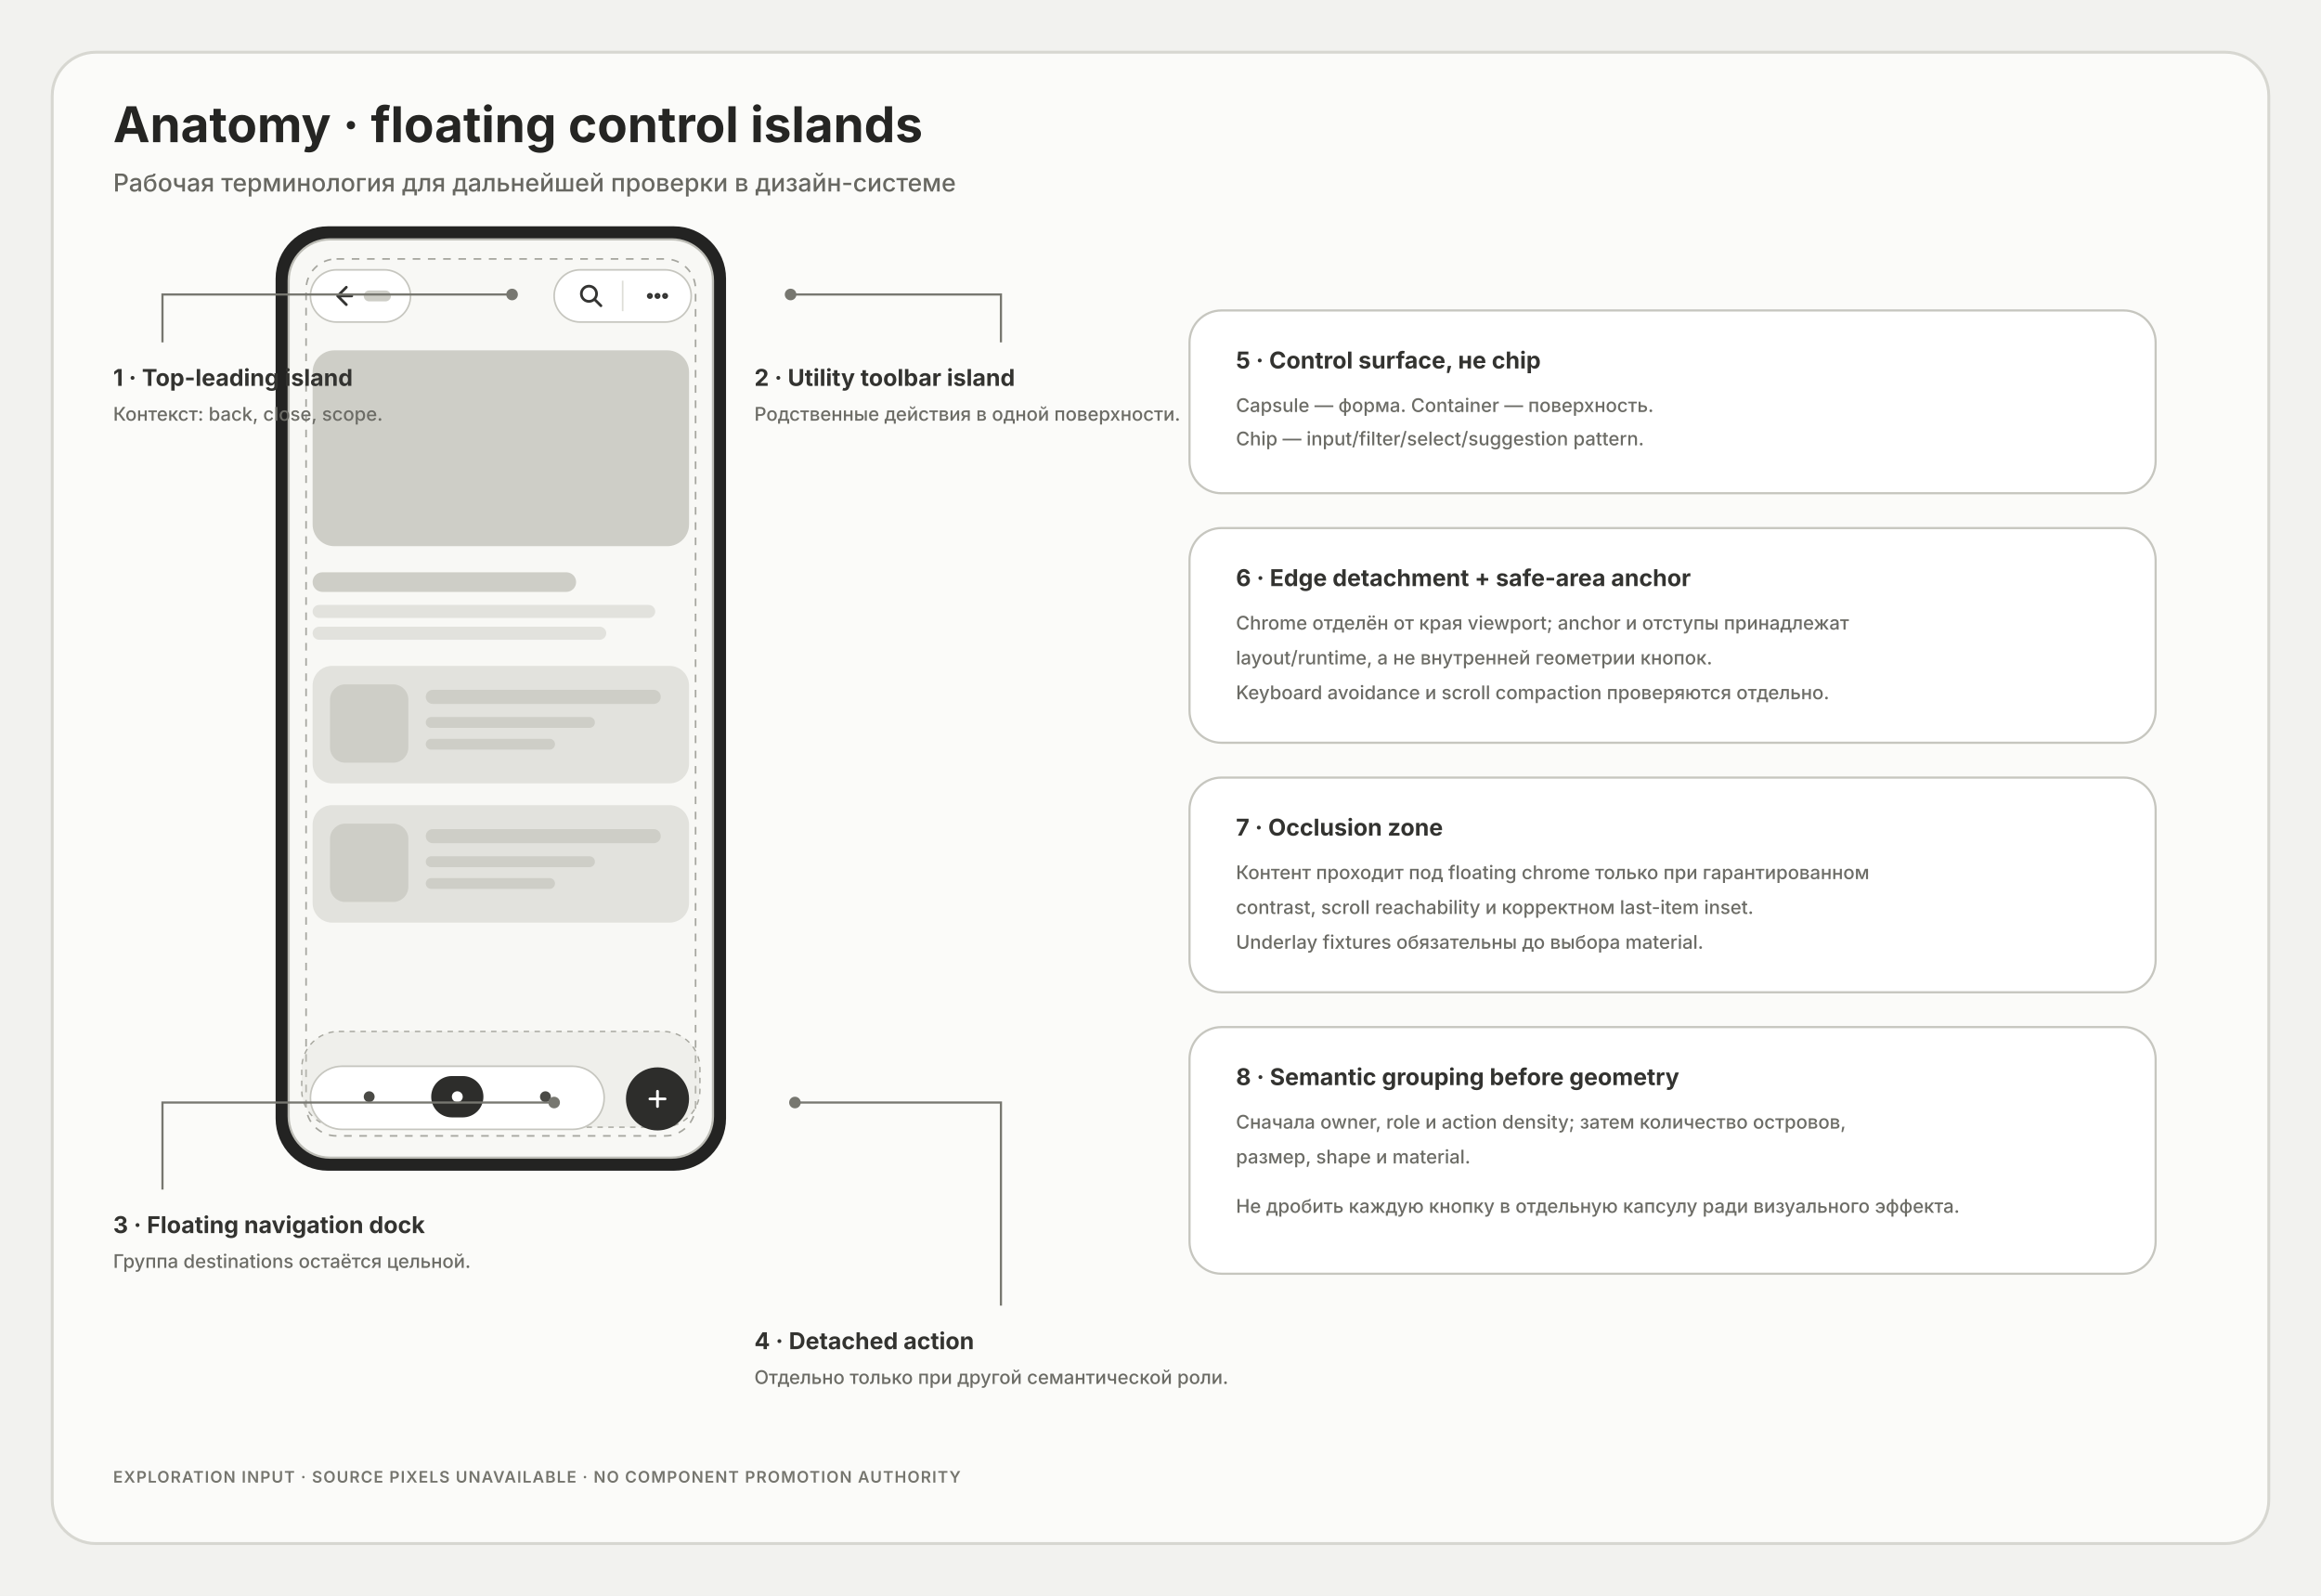
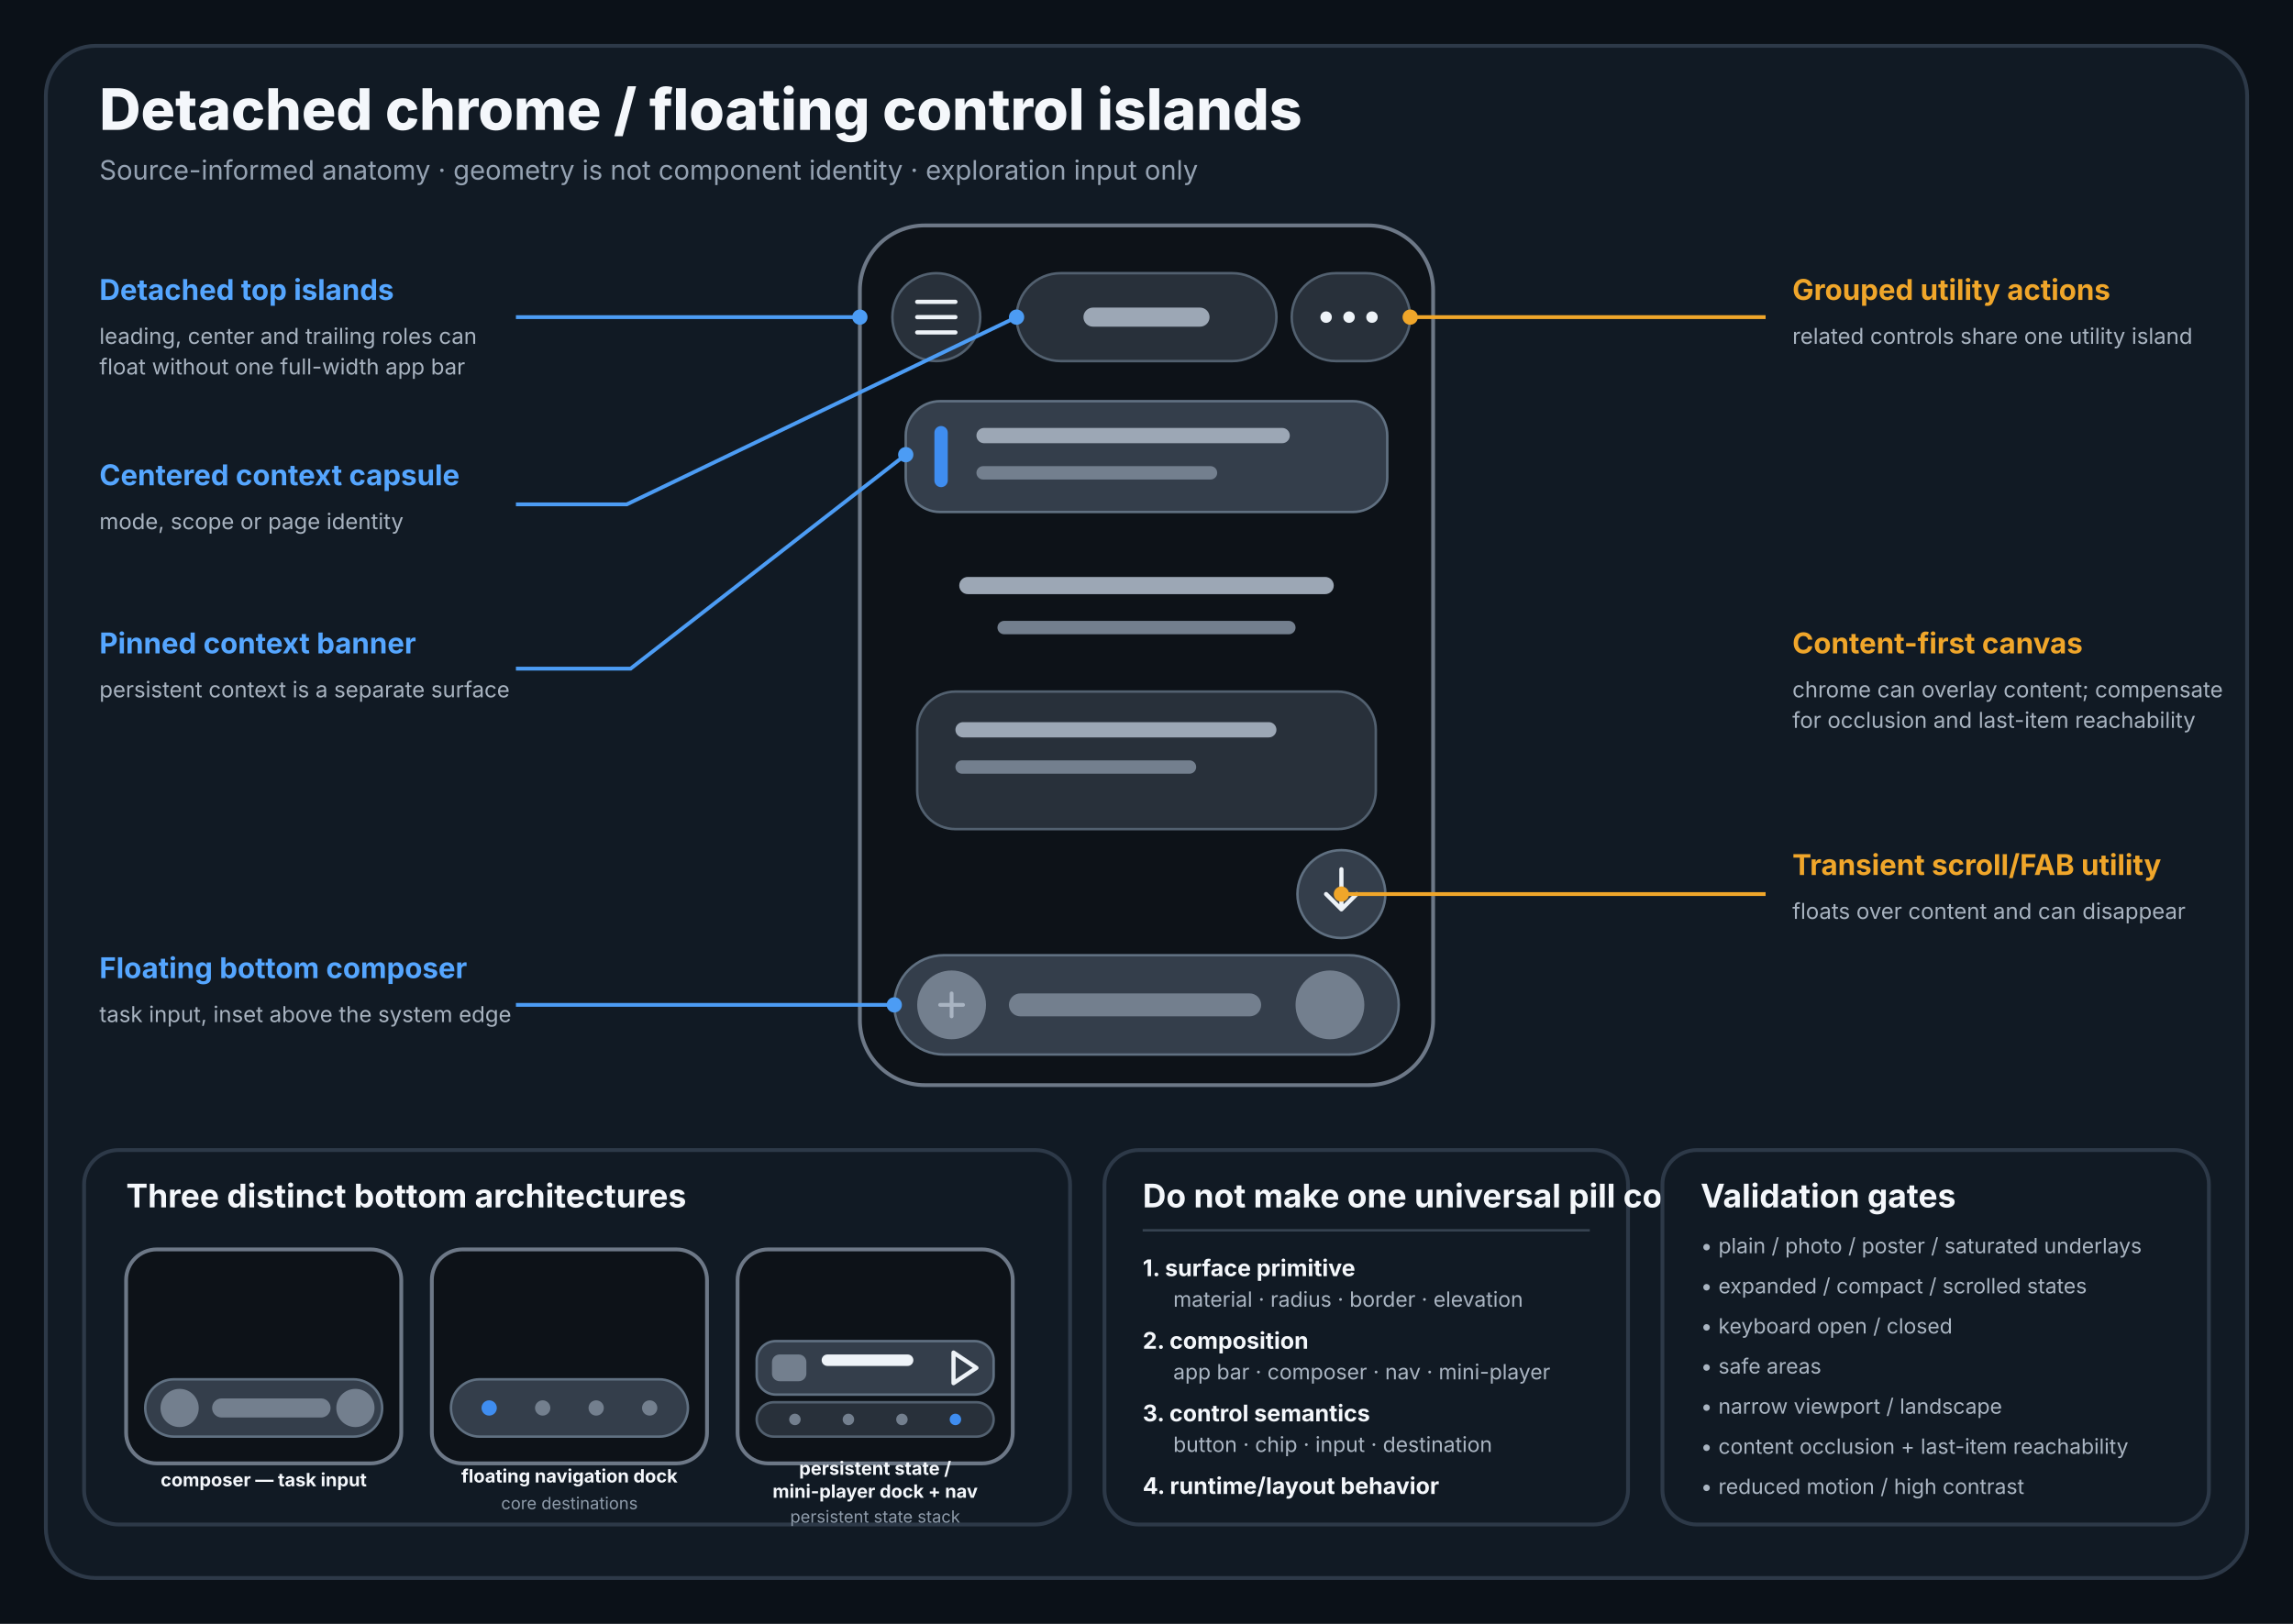
- <svg xmlns="http://www.w3.org/2000/svg" width="1600" height="1100" viewBox="0 0 1600 1100">
+ <svg xmlns="http://www.w3.org/2000/svg" width="1200" height="850" viewBox="0 0 1200 850" role="img" aria-labelledby="title desc">
  <style>
-   .bg { fill: #f2f2ef; }
-   .board { fill: #fbfbf9; stroke: #d7d7d1; stroke-width: 2; }
-   .screen { fill: #f8f8f5; stroke: #bdbdb6; stroke-width: 2; }
-   .device { fill: #232322; }
-   .skeleton { fill: #e2e2dd; }
-   .skeleton-strong { fill: #cecec7; }
-   .control { fill: #ffffff; stroke: #c6c6bf; stroke-width: 1.5; }
-   .control-active { fill: #2d2d2b; }
-   .glyph { fill: none; stroke: #343432; stroke-width: 2.5; stroke-linecap: round; stroke-linejoin: round; }
-   .glyph-on-dark { fill: none; stroke: #ffffff; stroke-width: 2.5; stroke-linecap: round; stroke-linejoin: round; }
-   .divider { stroke: #deded8; stroke-width: 1.5; }
-   .safe { fill: none; stroke: #a6a69f; stroke-width: 1.5; stroke-dasharray: 7 7; }
-   .occlusion { fill: #d7d7d1; fill-opacity: .28; stroke: #a7a79f; stroke-width: 1.25; stroke-dasharray: 5 5; }
-   .callout { fill: none; stroke: #777770; stroke-width: 1.5; }
-   .dot { fill: #777770; }
-   .title { font-family: Inter, Arial, sans-serif; font-size: 34px; font-weight: 700; fill: #252523; }
-   .subtitle { font-family: Inter, Arial, sans-serif; font-size: 17px; font-weight: 450; fill: #686862; }
-   .label { font-family: Inter, Arial, sans-serif; font-size: 16px; font-weight: 650; fill: #333330; }
-   .small { font-family: Inter, Arial, sans-serif; font-size: 13px; font-weight: 450; fill: #6c6c66; }
-   .micro { font-family: Inter, Arial, sans-serif; font-size: 11px; font-weight: 600; fill: #75756e; letter-spacing: .7px; }
- </style>
-   <rect class="bg" width="1600" height="1100" />
-   <rect class="board" x="36" y="36" width="1528" height="1028" rx="30" />
-   <text class="title" x="78" y="98">Anatomy · floating control islands</text>
-   <text class="subtitle" x="78" y="132">Рабочая терминология для дальнейшей проверки в дизайн-системе</text>
-   <g transform="translate(190,156) scale(.75)">
-     <rect class="device" x="0" y="0" width="414" height="868" rx="48" />
-     <rect class="screen" x="12" y="12" width="390" height="844" rx="38" />
-     <rect class="safe" x="28" y="30" width="358" height="806" rx="28" />
-     <rect class="skeleton-strong" x="34" y="114" width="346" height="180.0" rx="20" />
-     <rect class="skeleton-strong" x="34" y="318.0" width="242.2" height="18" rx="9" />
-     <rect class="skeleton" x="34" y="348.0" width="314.9" height="12" rx="6" />
-     <rect class="skeleton" x="34" y="368.0" width="269.9" height="12" rx="6" />
-     <rect class="skeleton" x="34" y="404.0" width="346" height="108" rx="18" />
-     <rect class="skeleton-strong" x="50" y="421.0" width="72" height="72" rx="14" />
-     <rect class="skeleton-strong" x="138" y="426.0" width="216.0" height="13" rx="6.5" />
-     <rect class="skeleton-strong" x="138" y="451.0" width="155.5" height="10" rx="5" />
-     <rect class="skeleton-strong" x="138" y="471.0" width="118.8" height="10" rx="5" />
-     <rect class="skeleton" x="34" y="532.0" width="346" height="108" rx="18" />
-     <rect class="skeleton-strong" x="50" y="549.0" width="72" height="72" rx="14" />
-     <rect class="skeleton-strong" x="138" y="554.0" width="216.0" height="13" rx="6.5" />
-     <rect class="skeleton-strong" x="138" y="579.0" width="155.5" height="10" rx="5" />
-     <rect class="skeleton-strong" x="138" y="599.0" width="118.8" height="10" rx="5" />
-     <rect class="control" x="32" y="40" width="92" height="48" rx="24" />
-     <path class="glyph" d="M 65 56 L 57 64 L 65 72 M 58 64 H 70" />
-     <rect class="skeleton-strong" x="81" y="59" width="25" height="10" rx="5" />
-     <rect class="control" x="256" y="40" width="126" height="48" rx="24" />
-     <circle class="glyph" cx="288" cy="62" r="7" />
-     <path class="glyph" d="M 293 67 L 299 73" />
-     <line class="divider" x1="319" y1="50" x2="319" y2="78" />
-     <circle class="glyph" cx="344" cy="64" r="1.5" />
-     <circle class="glyph" cx="351" cy="64" r="1.5" />
-     <circle class="glyph" cx="358" cy="64" r="1.5" />
-     <rect class="occlusion" x="24" y="740" width="366" height="88" rx="34" />
-     <rect class="control" x="32" y="772" width="270" height="58" rx="29" />
-     <circle fill="#4a4a46" cx="86.0" cy="800" r="5" />
-     <rect class="control-active" x="143.0" y="781" width="48" height="38" rx="19" />
-     <circle fill="#ffffff" cx="167.0" cy="800" r="5" />
-     <circle fill="#4a4a46" cx="248.0" cy="800" r="5" />
-     <rect class="control-active" x="322" y="773" width="58" height="58" rx="29" />
-     <path class="glyph-on-dark" d="M 344 802 H 358 M 351 795 V 809" />
+     .bg{fill:#0b1118}.panel{fill:#111a24;stroke:#2d3948;stroke-width:2}.phone{fill:#0d1218;stroke:#6d7887;stroke-width:2}.surface{fill:#28303a;stroke:#52606f;stroke-width:1.3}.surfaceStrong{fill:#343e4b;stroke:#607081;stroke-width:1.3}.line{fill:#737f8e}.lineStrong{fill:#9ca7b5}.blue{fill:#3f8df0}.amber{fill:#f0a62a}.white{fill:#eef3f8}.glyph{fill:none;stroke:#edf2f7;stroke-width:2.2;stroke-linecap:round;stroke-linejoin:round}.mutedGlyph{fill:none;stroke:#a9b4c2;stroke-width:2;stroke-linecap:round;stroke-linejoin:round}.callBlue{fill:none;stroke:#4c9cf4;stroke-width:2}.callAmber{fill:none;stroke:#f0a62a;stroke-width:2}.dotBlue{fill:#4c9cf4}.dotAmber{fill:#f0a62a}.titleText{font-family:Inter,Arial,sans-serif;fill:#f4f7fb;font-size:30px;font-weight:760}.subText{font-family:Inter,Arial,sans-serif;fill:#95a2b2;font-size:14px}.labelBlue{font-family:Inter,Arial,sans-serif;fill:#55a6ff;font-size:15px;font-weight:740}.labelAmber{font-family:Inter,Arial,sans-serif;fill:#f0a62a;font-size:15px;font-weight:740}.body{font-family:Inter,Arial,sans-serif;fill:#a8b3c0;font-size:11.5px}.panelTitle{font-family:Inter,Arial,sans-serif;fill:#f4f7fb;font-size:17px;font-weight:740}.panelBody{font-family:Inter,Arial,sans-serif;fill:#aab5c2;font-size:11px}.micro{font-family:Inter,Arial,sans-serif;fill:#8e9baa;font-size:10px}.strong{font-family:Inter,Arial,sans-serif;fill:#f4f7fb;font-size:12px;font-weight:720}.archTitle{font-family:Inter,Arial,sans-serif;fill:#f4f7fb;font-size:9.6px;font-weight:720}.archNote{font-family:Inter,Arial,sans-serif;fill:#8e9baa;font-size:8.8px}.divider{stroke:#364250;stroke-width:1.3}
+   </style>
+   <rect class="bg" width="1200" height="850" />
+   <rect class="panel" x="24" y="24" width="1152" height="802" rx="26" />
+   <text class="titleText" x="52" y="68">Detached chrome / floating control islands</text>
+   <text class="subText" x="52" y="94">Source-informed anatomy · geometry is not component identity · exploration input only</text>
+   <g id="central-anatomy" transform="translate(450 118)">
+     <rect class="phone" width="300" height="450" rx="34" />
+     <circle class="surface" cx="40" cy="48" r="23" />
+     <path class="glyph" d="M30 40h20M30 48h20M30 56h20" />
+     <rect class="surface" x="82" y="25" width="136" height="46" rx="23" />
+     <rect class="lineStrong" x="117" y="43" width="66" height="10" rx="5" />
+     <rect class="surface" x="226" y="25" width="62" height="46" rx="23" />
+     <circle class="white" cx="244" cy="48" r="3" />
+     <circle class="white" cx="256" cy="48" r="3" />
+     <circle class="white" cx="268" cy="48" r="3" />
+     <rect class="surfaceStrong" x="24" y="92" width="252" height="58" rx="18" />
+     <rect class="blue" x="39" y="105" width="7" height="32" rx="3.5" />
+     <rect class="lineStrong" x="61" y="106" width="164" height="8" rx="4" />
+     <rect class="line" x="61" y="126" width="126" height="7" rx="3.5" />
+     <rect class="lineStrong" x="52" y="184" width="196" height="9" rx="4.5" />
+     <rect class="line" x="72" y="207" width="156" height="7" rx="3.5" />
+     <rect class="surface" x="30" y="244" width="240" height="72" rx="20" />
+     <rect class="lineStrong" x="50" y="260" width="168" height="8" rx="4" />
+     <rect class="line" x="50" y="280" width="126" height="7" rx="3.5" />
+     <circle class="surfaceStrong" cx="252" cy="350" r="23" />
+     <path class="glyph" d="M252 337v21M244 350l8 8 8-8" />
+     <rect class="surfaceStrong" x="18" y="382" width="264" height="52" rx="26" />
+     <circle class="line" cx="48" cy="408" r="18" />
+     <path class="mutedGlyph" d="M42 408h12M48 402v12" />
+     <rect class="line" x="78" y="402" width="132" height="12" rx="6" />
+     <circle class="line" cx="246" cy="408" r="18" />
  </g>
-   <path class="callout" d="M 353 203 H 112 V 236" />
-   <circle class="dot" cx="353" cy="203" r="4" />
-   <text class="label" x="78" y="266">1 · Top-leading island</text>
-   <text class="small" x="78" y="290">Контекст: back, close, scope.</text>
-   <path class="callout" d="M 545 203 H 690 V 236" />
-   <circle class="dot" cx="545" cy="203" r="4" />
-   <text class="label" x="520" y="266">2 · Utility toolbar island</text>
-   <text class="small" x="520" y="290">Родственные действия в одной поверхности.</text>
-   <path class="callout" d="M 382 760 H 112 V 820" />
-   <circle class="dot" cx="382" cy="760" r="4" />
-   <text class="label" x="78" y="850">3 · Floating navigation dock</text>
-   <text class="small" x="78" y="874">Группа destinations остаётся цельной.</text>
-   <path class="callout" d="M 548 760 H 690 V 900" />
-   <circle class="dot" cx="548" cy="760" r="4" />
-   <text class="label" x="520" y="930">4 · Detached action</text>
-   <text class="small" x="520" y="954">Отдельно только при другой семантической роли.</text>
-   <rect class="control" x="820" y="214" width="666" height="126" rx="22" />
-   <text class="label" x="852" y="254">5 · Control surface, не chip</text>
-   <text class="small" x="852" y="284">Capsule — форма. Container — поверхность.</text>
-   <text class="small" x="852" y="307">Chip — input/filter/select/suggestion pattern.</text>
-   <rect class="control" x="820" y="364" width="666" height="148" rx="22" />
-   <text class="label" x="852" y="404">6 · Edge detachment + safe-area anchor</text>
-   <text class="small" x="852" y="434">Chrome отделён от края viewport; anchor и отступы принадлежат</text>
-   <text class="small" x="852" y="458">layout/runtime, а не внутренней геометрии кнопок.</text>
-   <text class="small" x="852" y="482">Keyboard avoidance и scroll compaction проверяются отдельно.</text>
-   <rect class="control" x="820" y="536" width="666" height="148" rx="22" />
-   <text class="label" x="852" y="576">7 · Occlusion zone</text>
-   <text class="small" x="852" y="606">Контент проходит под floating chrome только при гарантированном</text>
-   <text class="small" x="852" y="630">contrast, scroll reachability и корректном last-item inset.</text>
-   <text class="small" x="852" y="654">Underlay fixtures обязательны до выбора material.</text>
-   <rect class="control" x="820" y="708" width="666" height="170" rx="22" />
-   <text class="label" x="852" y="748">8 · Semantic grouping before geometry</text>
-   <text class="small" x="852" y="778">Сначала owner, role и action density; затем количество островов,</text>
-   <text class="small" x="852" y="802">размер, shape и material.</text>
-   <text class="small" x="852" y="836">Не дробить каждую кнопку в отдельную капсулу ради визуального эффекта.</text>
-   <text class="micro" x="78" y="1022">EXPLORATION INPUT · SOURCE PIXELS UNAVAILABLE · NO COMPONENT PROMOTION AUTHORITY</text>
+   <path class="callBlue" d="M450 166H270" />
+   <circle class="dotBlue" cx="450" cy="166" r="4" />
+   <text class="labelBlue" x="52" y="157">Detached top islands</text>
+   <text class="body" x="52" y="180">leading, center and trailing roles can</text>
+   <text class="body" x="52" y="196">float without one full-width app bar</text>
+   <path class="callBlue" d="M532 166L328 264H270" />
+   <circle class="dotBlue" cx="532" cy="166" r="4" />
+   <text class="labelBlue" x="52" y="254">Centered context capsule</text>
+   <text class="body" x="52" y="277">mode, scope or page identity</text>
+   <path class="callBlue" d="M474 238L330 350H270" />
+   <circle class="dotBlue" cx="474" cy="238" r="4" />
+   <text class="labelBlue" x="52" y="342">Pinned context banner</text>
+   <text class="body" x="52" y="365">persistent context is a separate surface</text>
+   <path class="callBlue" d="M468 526H270" />
+   <circle class="dotBlue" cx="468" cy="526" r="4" />
+   <text class="labelBlue" x="52" y="512">Floating bottom composer</text>
+   <text class="body" x="52" y="535">task input, inset above the system edge</text>
+   <path class="callAmber" d="M738 166H924" />
+   <circle class="dotAmber" cx="738" cy="166" r="4" />
+   <text class="labelAmber" x="938" y="157">Grouped utility actions</text>
+   <text class="body" x="938" y="180">related controls share one utility island</text>
+   <path class="callAmber" d="M702 468H924" />
+   <circle class="dotAmber" cx="702" cy="468" r="4" />
+   <text class="labelAmber" x="938" y="458">Transient scroll/FAB utility</text>
+   <text class="body" x="938" y="481">floats over content and can disappear</text>
+   <text class="labelAmber" x="938" y="342">Content-first canvas</text>
+   <text class="body" x="938" y="365">chrome can overlay content; compensate</text>
+   <text class="body" x="938" y="381">for occlusion and last-item reachability</text>
+   <g id="bottom-architectures">
+     <rect class="panel" x="44" y="602" width="516" height="196" rx="18" />
+     <text class="panelTitle" x="66" y="632">Three distinct bottom architectures</text>
+     <g transform="translate(66 654)">
+       <rect class="phone" width="144" height="112" rx="16" />
+       <rect class="surfaceStrong" x="10" y="68" width="124" height="30" rx="15" />
+       <circle class="line" cx="28" cy="83" r="10" />
+       <rect class="line" x="45" y="78" width="62" height="10" rx="5" />
+       <circle class="line" cx="120" cy="83" r="10" />
+       <text class="archTitle" x="72" y="124" text-anchor="middle">composer — task input</text>
+     </g>
+     <g transform="translate(226 654)">
+       <rect class="phone" width="144" height="112" rx="16" />
+       <rect class="surfaceStrong" x="10" y="68" width="124" height="30" rx="15" />
+       <circle class="blue" cx="30" cy="83" r="4" />
+       <circle class="line" cx="58" cy="83" r="4" />
+       <circle class="line" cx="86" cy="83" r="4" />
+       <circle class="line" cx="114" cy="83" r="4" />
+       <text class="archTitle" x="72" y="122" text-anchor="middle" textLength="128" lengthAdjust="spacingAndGlyphs">floating navigation dock</text>
+       <text class="archNote" x="72" y="136" text-anchor="middle">core destinations</text>
+     </g>
+     <g transform="translate(386 654)">
+       <rect class="phone" width="144" height="112" rx="16" />
+       <rect class="surfaceStrong" x="10" y="48" width="124" height="28" rx="10" />
+       <rect class="line" x="18" y="55" width="18" height="14" rx="4" />
+       <rect class="white" x="44" y="55" width="48" height="6" rx="3" />
+       <path class="glyph" d="M113 54l12 8-12 8z" />
+       <rect class="surface" x="10" y="80" width="124" height="18" rx="9" />
+       <circle class="line" cx="30" cy="89" r="3" />
+       <circle class="line" cx="58" cy="89" r="3" />
+       <circle class="line" cx="86" cy="89" r="3" />
+       <circle class="blue" cx="114" cy="89" r="3" />
+       <text class="archTitle" x="72" y="118" text-anchor="middle">persistent state /</text>
+       <text class="archTitle" x="72" y="130" text-anchor="middle">mini-player dock + nav</text>
+       <text class="archNote" x="72" y="143" text-anchor="middle">persistent state stack</text>
+     </g>
+   </g>
+   <g id="semantic-levels">
+     <rect class="panel" x="578" y="602" width="274" height="196" rx="18" />
+     <text class="panelTitle" x="598" y="632" textLength="234" lengthAdjust="spacingAndGlyphs">Do not make one universal pill component</text>
+     <line class="divider" x1="598" y1="644" x2="832" y2="644" />
+     <text class="strong" x="598" y="668">1. surface primitive</text>
+     <text class="panelBody" x="614" y="684">material · radius · border · elevation</text>
+     <text class="strong" x="598" y="706">2. composition</text>
+     <text class="panelBody" x="614" y="722">app bar · composer · nav · mini-player</text>
+     <text class="strong" x="598" y="744">3. control semantics</text>
+     <text class="panelBody" x="614" y="760">button · chip · input · destination</text>
+     <text class="strong" x="598" y="782">4. runtime/layout behavior</text>
+   </g>
+   <g id="validation-gates">
+     <rect class="panel" x="870" y="602" width="286" height="196" rx="18" />
+     <text class="panelTitle" x="890" y="632">Validation gates</text>
+     <text class="panelBody" x="890" y="656">• plain / photo / poster / saturated underlays</text>
+     <text class="panelBody" x="890" y="677">• expanded / compact / scrolled states</text>
+     <text class="panelBody" x="890" y="698">• keyboard open / closed</text>
+     <text class="panelBody" x="890" y="719">• safe areas</text>
+     <text class="panelBody" x="890" y="740">• narrow viewport / landscape</text>
+     <text class="panelBody" x="890" y="761">• content occlusion + last-item reachability</text>
+     <text class="panelBody" x="890" y="782">• reduced motion / high contrast</text>
+   </g>
</svg>
